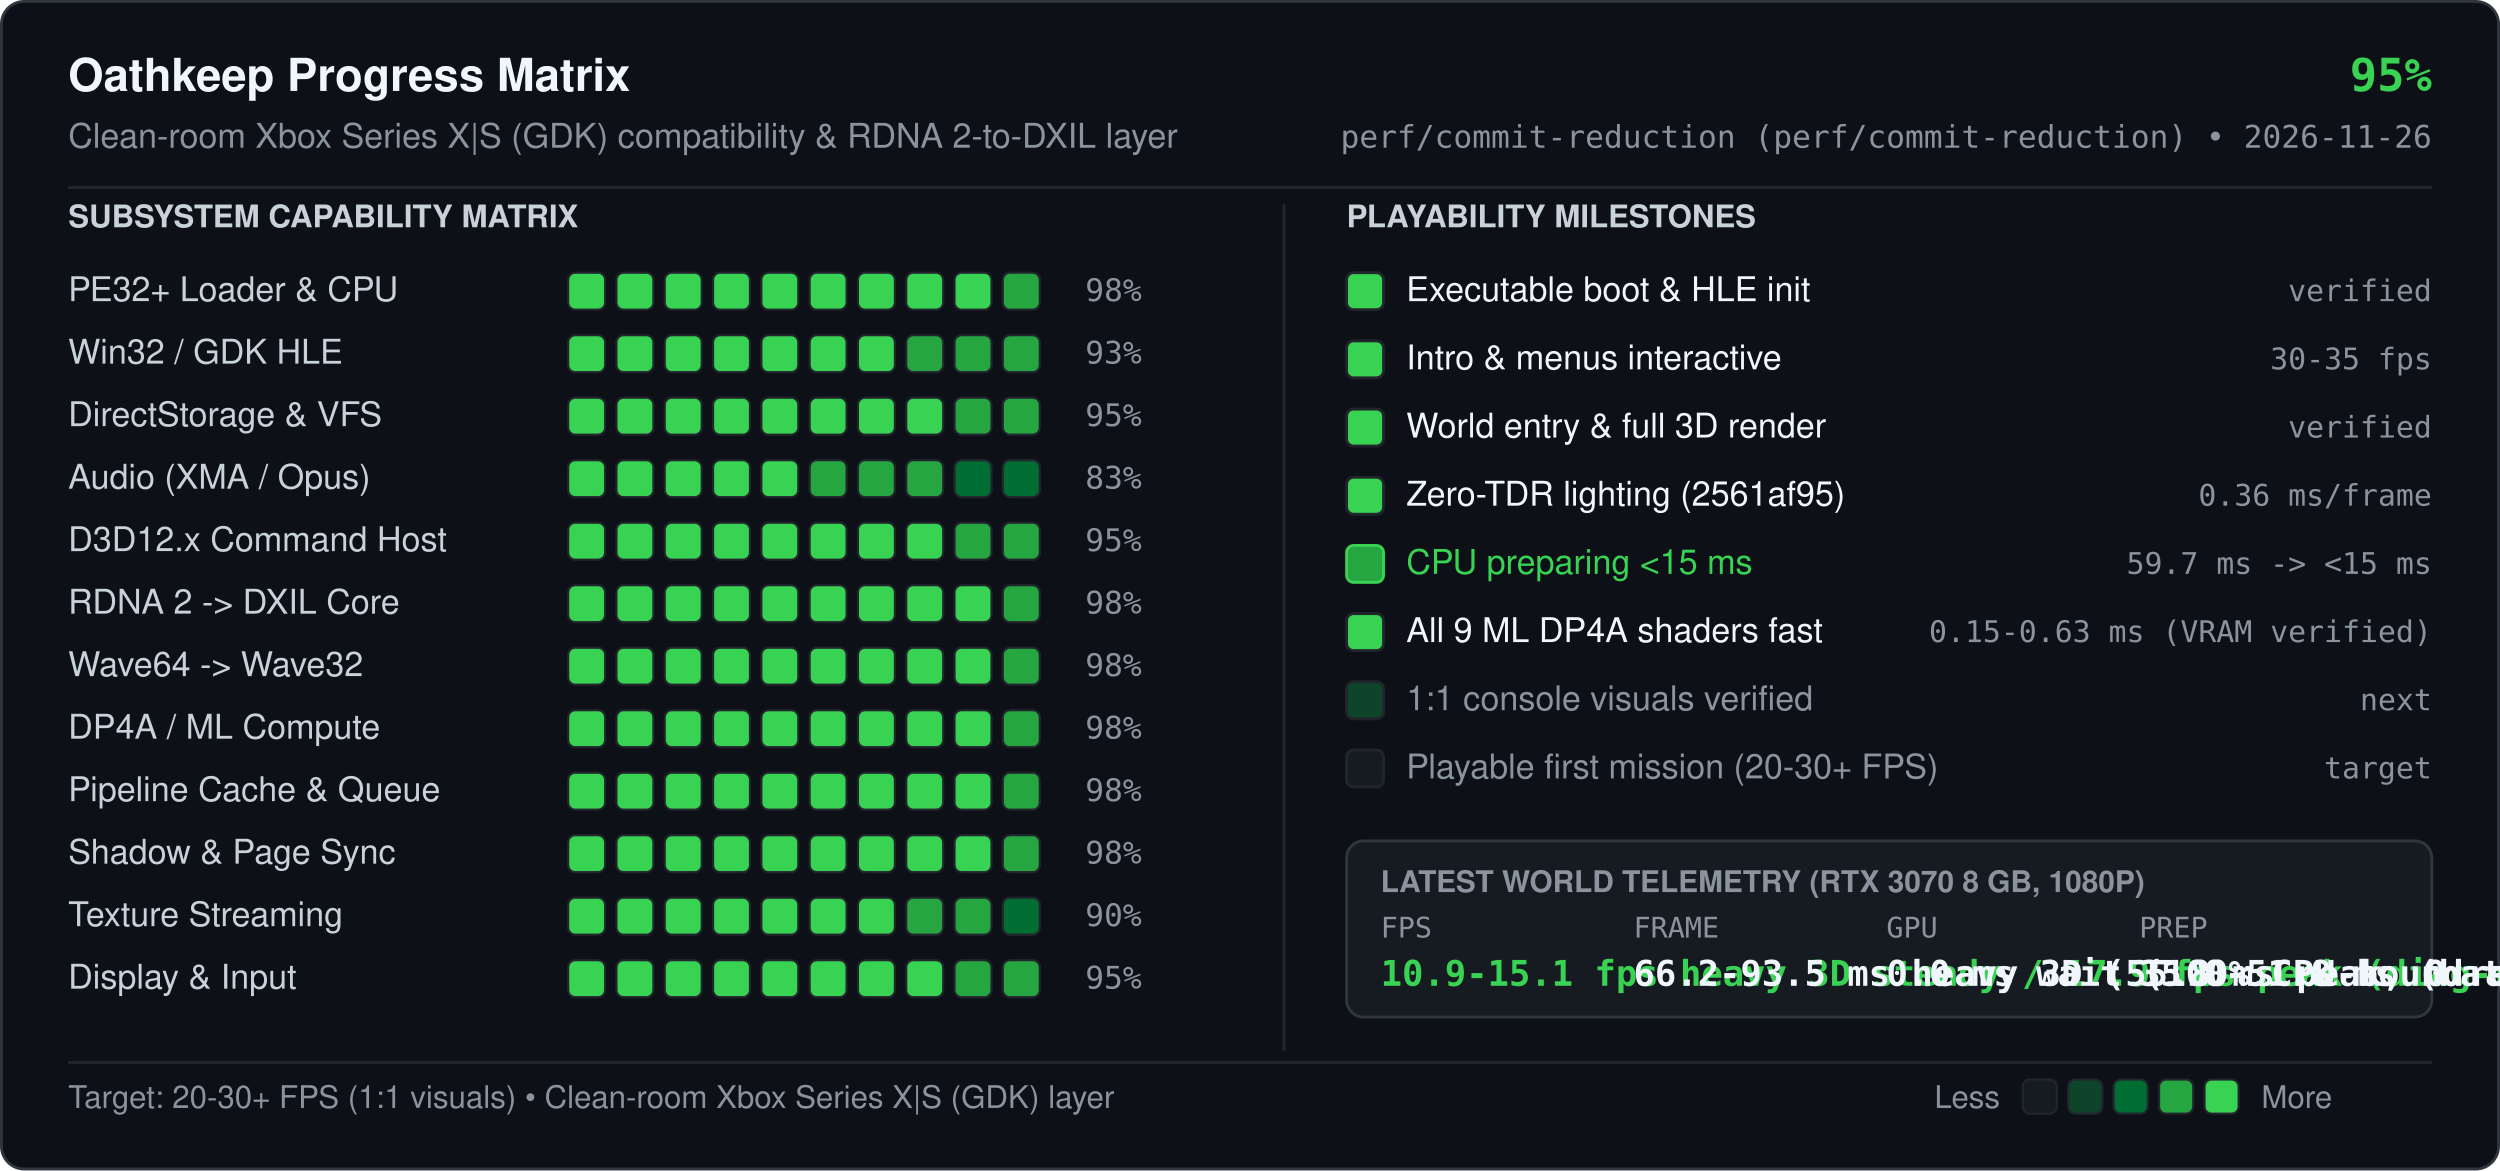
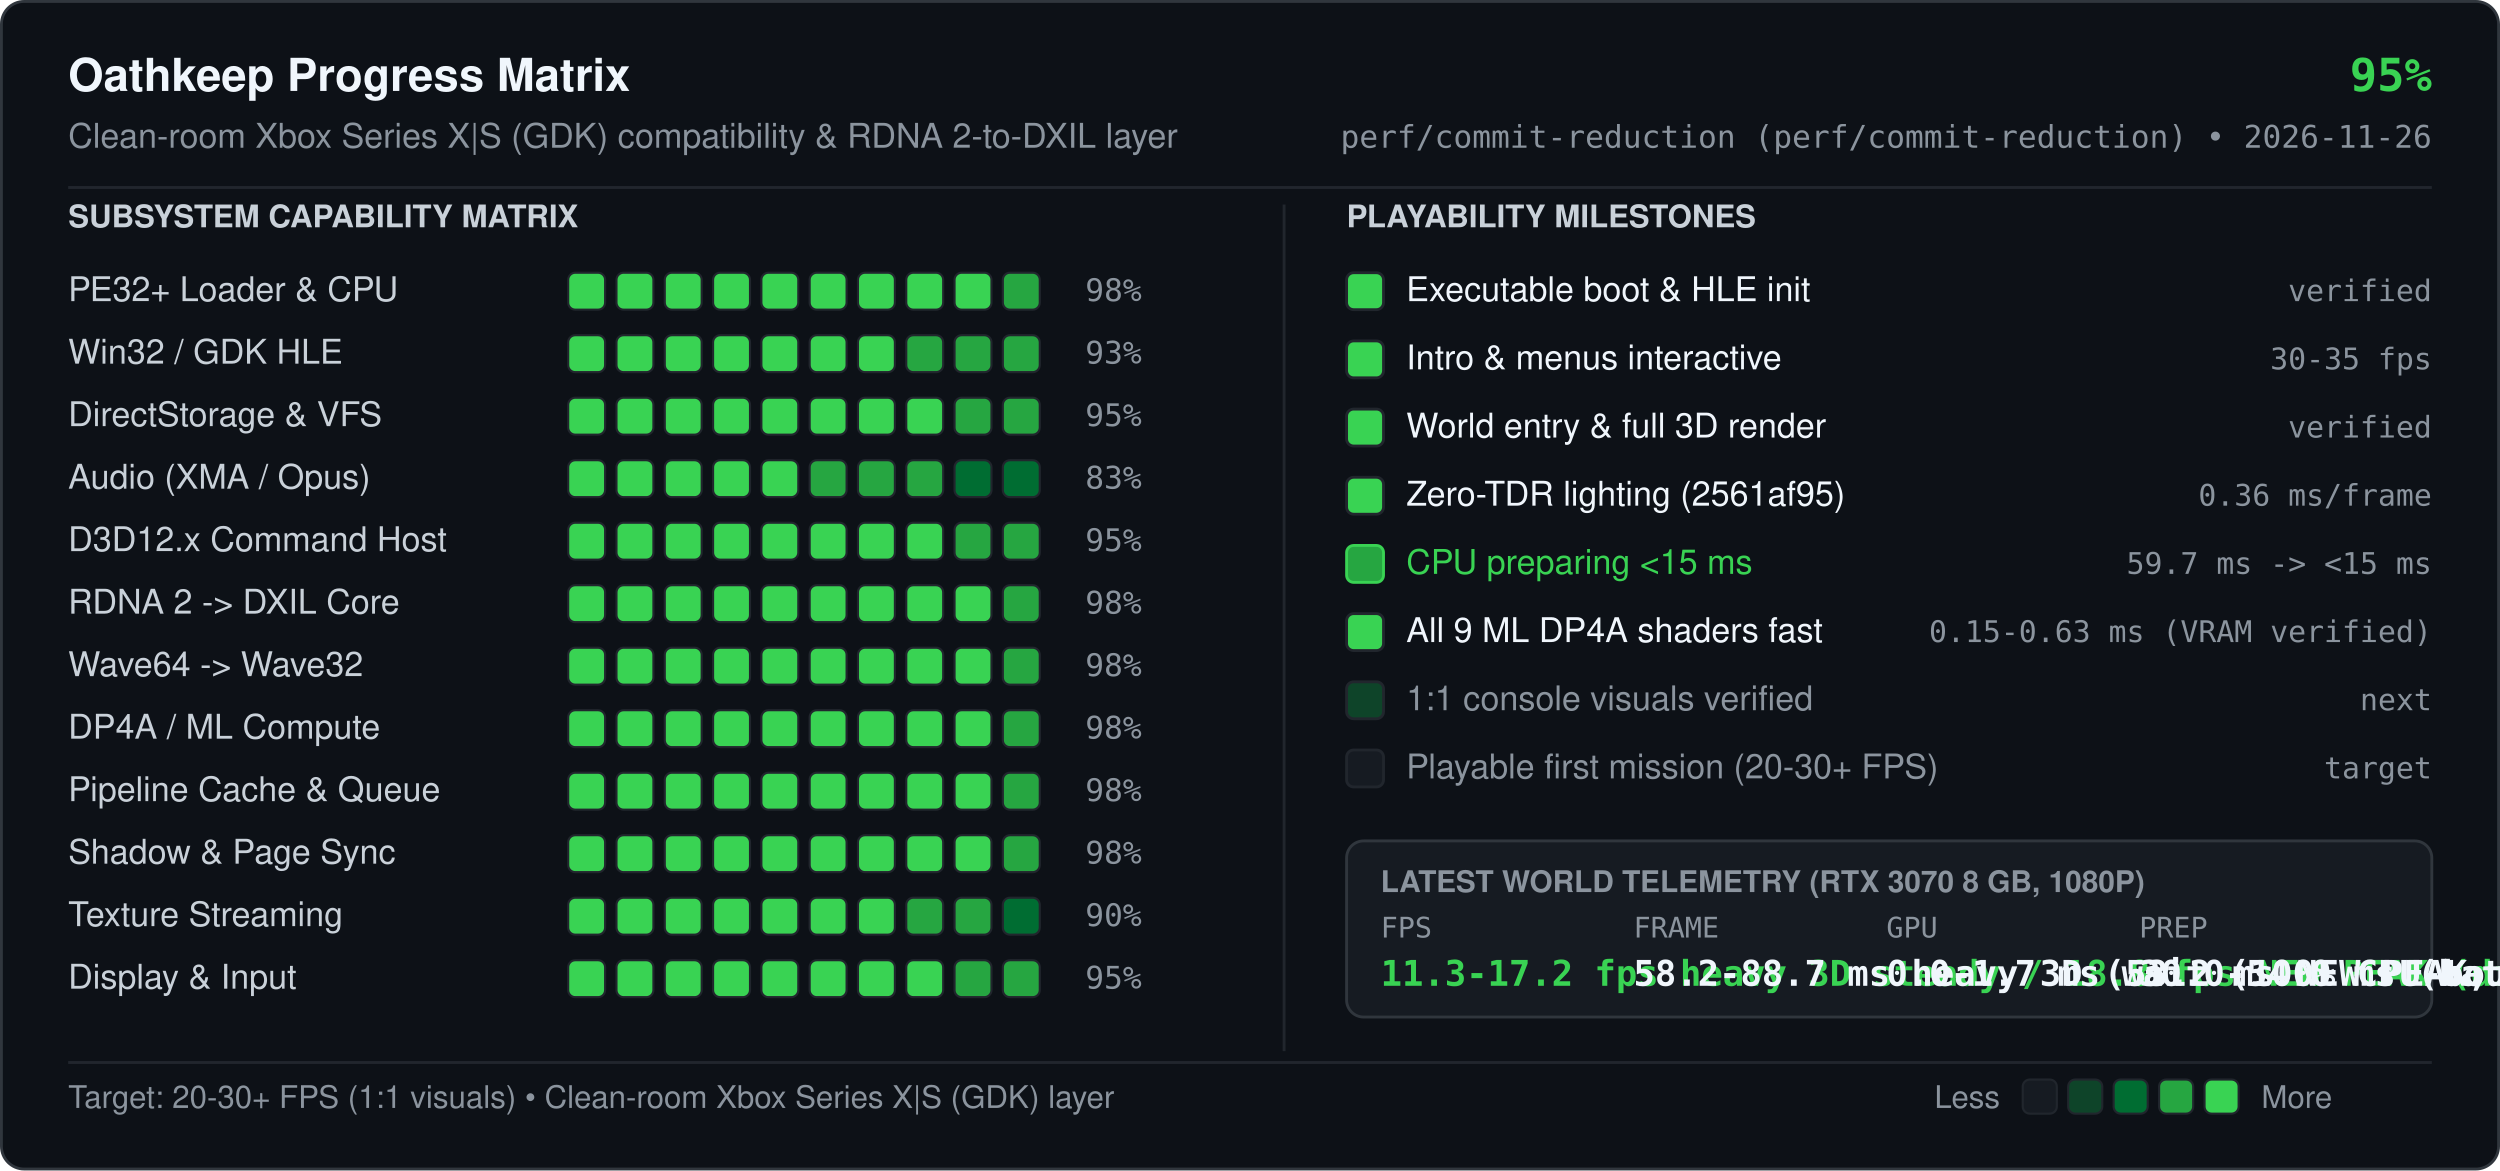
<svg xmlns="http://www.w3.org/2000/svg" width="880" height="412" viewBox="0 0 880 412" role="img" aria-label="Oathkeep Compatibility and Performance Progress">
  <defs>
    <style>text { font-family: -apple-system, BlinkMacSystemFont, 'Segoe UI', Helvetica, Arial, sans-serif; } .mono { font-family: ui-monospace, SFMono-Regular, Menlo, Consolas, monospace; }</style>
  </defs>
  <rect x="0.5" y="0.5" width="879" height="411" rx="8" fill="#0d1117" stroke="#30363d" />
  <text x="24" y="32" fill="#f0f6fc" font-size="16" font-weight="600">Oathkeep Progress Matrix</text>
  <text x="24" y="52" fill="#8b949e" font-size="12">Clean-room Xbox Series X|S (GDK) compatibility &amp; RDNA 2-to-DXIL layer</text>
  <text x="856" y="32" text-anchor="end" fill="#39d353" font-size="16" font-weight="700" class="mono">95%</text>
  <text x="856" y="52" text-anchor="end" fill="#8b949e" font-size="11" class="mono">perf/commit-reduction (perf/commit-reduction) • 2026-11-26</text>
  <line x1="24" y1="66" x2="856" y2="66" stroke="#21262d" />
  <text x="24" y="80" fill="#c9d1d9" font-size="11" font-weight="600">SUBSYSTEM CAPABILITY MATRIX</text>
  <text x="24" y="106" fill="#c9d1d9" font-size="12">PE32+ Loader &amp; CPU</text>
  <rect x="200" y="96" width="13" height="13" rx="2.5" fill="#39d353" stroke="#21262d" stroke-width="0.75" />
  <rect x="217" y="96" width="13" height="13" rx="2.5" fill="#39d353" stroke="#21262d" stroke-width="0.75" />
  <rect x="234" y="96" width="13" height="13" rx="2.5" fill="#39d353" stroke="#21262d" stroke-width="0.75" />
  <rect x="251" y="96" width="13" height="13" rx="2.5" fill="#39d353" stroke="#21262d" stroke-width="0.75" />
  <rect x="268" y="96" width="13" height="13" rx="2.5" fill="#39d353" stroke="#21262d" stroke-width="0.75" />
  <rect x="285" y="96" width="13" height="13" rx="2.5" fill="#39d353" stroke="#21262d" stroke-width="0.75" />
  <rect x="302" y="96" width="13" height="13" rx="2.5" fill="#39d353" stroke="#21262d" stroke-width="0.75" />
  <rect x="319" y="96" width="13" height="13" rx="2.5" fill="#39d353" stroke="#21262d" stroke-width="0.75" />
  <rect x="336" y="96" width="13" height="13" rx="2.5" fill="#39d353" stroke="#21262d" stroke-width="0.75" />
  <rect x="353" y="96" width="13" height="13" rx="2.5" fill="#26a641" stroke="#21262d" stroke-width="0.75" />
  <text x="382" y="106" fill="#8b949e" font-size="11" class="mono"> 98%</text>
  <text x="24" y="128" fill="#c9d1d9" font-size="12">Win32 / GDK HLE</text>
  <rect x="200" y="118" width="13" height="13" rx="2.5" fill="#39d353" stroke="#21262d" stroke-width="0.75" />
  <rect x="217" y="118" width="13" height="13" rx="2.5" fill="#39d353" stroke="#21262d" stroke-width="0.75" />
  <rect x="234" y="118" width="13" height="13" rx="2.5" fill="#39d353" stroke="#21262d" stroke-width="0.75" />
  <rect x="251" y="118" width="13" height="13" rx="2.5" fill="#39d353" stroke="#21262d" stroke-width="0.75" />
  <rect x="268" y="118" width="13" height="13" rx="2.5" fill="#39d353" stroke="#21262d" stroke-width="0.75" />
  <rect x="285" y="118" width="13" height="13" rx="2.5" fill="#39d353" stroke="#21262d" stroke-width="0.75" />
  <rect x="302" y="118" width="13" height="13" rx="2.5" fill="#39d353" stroke="#21262d" stroke-width="0.75" />
  <rect x="319" y="118" width="13" height="13" rx="2.5" fill="#26a641" stroke="#21262d" stroke-width="0.75" />
  <rect x="336" y="118" width="13" height="13" rx="2.5" fill="#26a641" stroke="#21262d" stroke-width="0.75" />
  <rect x="353" y="118" width="13" height="13" rx="2.5" fill="#26a641" stroke="#21262d" stroke-width="0.75" />
  <text x="382" y="128" fill="#8b949e" font-size="11" class="mono"> 93%</text>
  <text x="24" y="150" fill="#c9d1d9" font-size="12">DirectStorage &amp; VFS</text>
  <rect x="200" y="140" width="13" height="13" rx="2.5" fill="#39d353" stroke="#21262d" stroke-width="0.75" />
  <rect x="217" y="140" width="13" height="13" rx="2.5" fill="#39d353" stroke="#21262d" stroke-width="0.75" />
  <rect x="234" y="140" width="13" height="13" rx="2.5" fill="#39d353" stroke="#21262d" stroke-width="0.75" />
  <rect x="251" y="140" width="13" height="13" rx="2.5" fill="#39d353" stroke="#21262d" stroke-width="0.75" />
  <rect x="268" y="140" width="13" height="13" rx="2.5" fill="#39d353" stroke="#21262d" stroke-width="0.75" />
  <rect x="285" y="140" width="13" height="13" rx="2.5" fill="#39d353" stroke="#21262d" stroke-width="0.75" />
  <rect x="302" y="140" width="13" height="13" rx="2.5" fill="#39d353" stroke="#21262d" stroke-width="0.75" />
  <rect x="319" y="140" width="13" height="13" rx="2.5" fill="#39d353" stroke="#21262d" stroke-width="0.75" />
  <rect x="336" y="140" width="13" height="13" rx="2.5" fill="#26a641" stroke="#21262d" stroke-width="0.75" />
  <rect x="353" y="140" width="13" height="13" rx="2.5" fill="#26a641" stroke="#21262d" stroke-width="0.75" />
  <text x="382" y="150" fill="#8b949e" font-size="11" class="mono"> 95%</text>
  <text x="24" y="172" fill="#c9d1d9" font-size="12">Audio (XMA / Opus)</text>
  <rect x="200" y="162" width="13" height="13" rx="2.5" fill="#39d353" stroke="#21262d" stroke-width="0.75" />
  <rect x="217" y="162" width="13" height="13" rx="2.5" fill="#39d353" stroke="#21262d" stroke-width="0.75" />
  <rect x="234" y="162" width="13" height="13" rx="2.5" fill="#39d353" stroke="#21262d" stroke-width="0.75" />
  <rect x="251" y="162" width="13" height="13" rx="2.5" fill="#39d353" stroke="#21262d" stroke-width="0.75" />
  <rect x="268" y="162" width="13" height="13" rx="2.5" fill="#39d353" stroke="#21262d" stroke-width="0.75" />
  <rect x="285" y="162" width="13" height="13" rx="2.5" fill="#26a641" stroke="#21262d" stroke-width="0.75" />
  <rect x="302" y="162" width="13" height="13" rx="2.5" fill="#26a641" stroke="#21262d" stroke-width="0.75" />
  <rect x="319" y="162" width="13" height="13" rx="2.5" fill="#26a641" stroke="#21262d" stroke-width="0.75" />
  <rect x="336" y="162" width="13" height="13" rx="2.5" fill="#006d32" stroke="#21262d" stroke-width="0.75" />
  <rect x="353" y="162" width="13" height="13" rx="2.5" fill="#006d32" stroke="#21262d" stroke-width="0.75" />
  <text x="382" y="172" fill="#8b949e" font-size="11" class="mono"> 83%</text>
  <text x="24" y="194" fill="#c9d1d9" font-size="12">D3D12.x Command Host</text>
  <rect x="200" y="184" width="13" height="13" rx="2.5" fill="#39d353" stroke="#21262d" stroke-width="0.75" />
  <rect x="217" y="184" width="13" height="13" rx="2.5" fill="#39d353" stroke="#21262d" stroke-width="0.75" />
  <rect x="234" y="184" width="13" height="13" rx="2.5" fill="#39d353" stroke="#21262d" stroke-width="0.75" />
  <rect x="251" y="184" width="13" height="13" rx="2.5" fill="#39d353" stroke="#21262d" stroke-width="0.75" />
  <rect x="268" y="184" width="13" height="13" rx="2.5" fill="#39d353" stroke="#21262d" stroke-width="0.75" />
  <rect x="285" y="184" width="13" height="13" rx="2.5" fill="#39d353" stroke="#21262d" stroke-width="0.75" />
  <rect x="302" y="184" width="13" height="13" rx="2.5" fill="#39d353" stroke="#21262d" stroke-width="0.75" />
  <rect x="319" y="184" width="13" height="13" rx="2.5" fill="#39d353" stroke="#21262d" stroke-width="0.75" />
  <rect x="336" y="184" width="13" height="13" rx="2.5" fill="#26a641" stroke="#21262d" stroke-width="0.75" />
  <rect x="353" y="184" width="13" height="13" rx="2.5" fill="#26a641" stroke="#21262d" stroke-width="0.75" />
  <text x="382" y="194" fill="#8b949e" font-size="11" class="mono"> 95%</text>
  <text x="24" y="216" fill="#c9d1d9" font-size="12">RDNA 2 -&gt; DXIL Core</text>
  <rect x="200" y="206" width="13" height="13" rx="2.5" fill="#39d353" stroke="#21262d" stroke-width="0.75" />
  <rect x="217" y="206" width="13" height="13" rx="2.5" fill="#39d353" stroke="#21262d" stroke-width="0.75" />
  <rect x="234" y="206" width="13" height="13" rx="2.5" fill="#39d353" stroke="#21262d" stroke-width="0.75" />
  <rect x="251" y="206" width="13" height="13" rx="2.5" fill="#39d353" stroke="#21262d" stroke-width="0.75" />
  <rect x="268" y="206" width="13" height="13" rx="2.5" fill="#39d353" stroke="#21262d" stroke-width="0.75" />
  <rect x="285" y="206" width="13" height="13" rx="2.5" fill="#39d353" stroke="#21262d" stroke-width="0.75" />
  <rect x="302" y="206" width="13" height="13" rx="2.5" fill="#39d353" stroke="#21262d" stroke-width="0.75" />
  <rect x="319" y="206" width="13" height="13" rx="2.5" fill="#39d353" stroke="#21262d" stroke-width="0.75" />
  <rect x="336" y="206" width="13" height="13" rx="2.5" fill="#39d353" stroke="#21262d" stroke-width="0.75" />
  <rect x="353" y="206" width="13" height="13" rx="2.5" fill="#26a641" stroke="#21262d" stroke-width="0.75" />
  <text x="382" y="216" fill="#8b949e" font-size="11" class="mono"> 98%</text>
  <text x="24" y="238" fill="#c9d1d9" font-size="12">Wave64 -&gt; Wave32</text>
  <rect x="200" y="228" width="13" height="13" rx="2.5" fill="#39d353" stroke="#21262d" stroke-width="0.75" />
  <rect x="217" y="228" width="13" height="13" rx="2.5" fill="#39d353" stroke="#21262d" stroke-width="0.75" />
  <rect x="234" y="228" width="13" height="13" rx="2.5" fill="#39d353" stroke="#21262d" stroke-width="0.75" />
  <rect x="251" y="228" width="13" height="13" rx="2.5" fill="#39d353" stroke="#21262d" stroke-width="0.75" />
  <rect x="268" y="228" width="13" height="13" rx="2.5" fill="#39d353" stroke="#21262d" stroke-width="0.75" />
  <rect x="285" y="228" width="13" height="13" rx="2.5" fill="#39d353" stroke="#21262d" stroke-width="0.75" />
  <rect x="302" y="228" width="13" height="13" rx="2.5" fill="#39d353" stroke="#21262d" stroke-width="0.75" />
  <rect x="319" y="228" width="13" height="13" rx="2.5" fill="#39d353" stroke="#21262d" stroke-width="0.75" />
  <rect x="336" y="228" width="13" height="13" rx="2.5" fill="#39d353" stroke="#21262d" stroke-width="0.75" />
  <rect x="353" y="228" width="13" height="13" rx="2.5" fill="#26a641" stroke="#21262d" stroke-width="0.75" />
  <text x="382" y="238" fill="#8b949e" font-size="11" class="mono"> 98%</text>
  <text x="24" y="260" fill="#c9d1d9" font-size="12">DP4A / ML Compute</text>
  <rect x="200" y="250" width="13" height="13" rx="2.5" fill="#39d353" stroke="#21262d" stroke-width="0.75" />
  <rect x="217" y="250" width="13" height="13" rx="2.5" fill="#39d353" stroke="#21262d" stroke-width="0.75" />
  <rect x="234" y="250" width="13" height="13" rx="2.5" fill="#39d353" stroke="#21262d" stroke-width="0.75" />
  <rect x="251" y="250" width="13" height="13" rx="2.5" fill="#39d353" stroke="#21262d" stroke-width="0.75" />
  <rect x="268" y="250" width="13" height="13" rx="2.5" fill="#39d353" stroke="#21262d" stroke-width="0.75" />
  <rect x="285" y="250" width="13" height="13" rx="2.5" fill="#39d353" stroke="#21262d" stroke-width="0.75" />
  <rect x="302" y="250" width="13" height="13" rx="2.5" fill="#39d353" stroke="#21262d" stroke-width="0.75" />
  <rect x="319" y="250" width="13" height="13" rx="2.5" fill="#39d353" stroke="#21262d" stroke-width="0.75" />
  <rect x="336" y="250" width="13" height="13" rx="2.5" fill="#39d353" stroke="#21262d" stroke-width="0.75" />
  <rect x="353" y="250" width="13" height="13" rx="2.5" fill="#26a641" stroke="#21262d" stroke-width="0.75" />
  <text x="382" y="260" fill="#8b949e" font-size="11" class="mono"> 98%</text>
  <text x="24" y="282" fill="#c9d1d9" font-size="12">Pipeline Cache &amp; Queue</text>
  <rect x="200" y="272" width="13" height="13" rx="2.5" fill="#39d353" stroke="#21262d" stroke-width="0.75" />
  <rect x="217" y="272" width="13" height="13" rx="2.5" fill="#39d353" stroke="#21262d" stroke-width="0.75" />
  <rect x="234" y="272" width="13" height="13" rx="2.5" fill="#39d353" stroke="#21262d" stroke-width="0.75" />
  <rect x="251" y="272" width="13" height="13" rx="2.5" fill="#39d353" stroke="#21262d" stroke-width="0.75" />
  <rect x="268" y="272" width="13" height="13" rx="2.5" fill="#39d353" stroke="#21262d" stroke-width="0.75" />
  <rect x="285" y="272" width="13" height="13" rx="2.5" fill="#39d353" stroke="#21262d" stroke-width="0.75" />
  <rect x="302" y="272" width="13" height="13" rx="2.5" fill="#39d353" stroke="#21262d" stroke-width="0.75" />
  <rect x="319" y="272" width="13" height="13" rx="2.5" fill="#39d353" stroke="#21262d" stroke-width="0.75" />
  <rect x="336" y="272" width="13" height="13" rx="2.5" fill="#39d353" stroke="#21262d" stroke-width="0.75" />
  <rect x="353" y="272" width="13" height="13" rx="2.5" fill="#26a641" stroke="#21262d" stroke-width="0.75" />
  <text x="382" y="282" fill="#8b949e" font-size="11" class="mono"> 98%</text>
  <text x="24" y="304" fill="#c9d1d9" font-size="12">Shadow &amp; Page Sync</text>
  <rect x="200" y="294" width="13" height="13" rx="2.5" fill="#39d353" stroke="#21262d" stroke-width="0.75" />
  <rect x="217" y="294" width="13" height="13" rx="2.5" fill="#39d353" stroke="#21262d" stroke-width="0.75" />
  <rect x="234" y="294" width="13" height="13" rx="2.5" fill="#39d353" stroke="#21262d" stroke-width="0.75" />
  <rect x="251" y="294" width="13" height="13" rx="2.5" fill="#39d353" stroke="#21262d" stroke-width="0.75" />
  <rect x="268" y="294" width="13" height="13" rx="2.5" fill="#39d353" stroke="#21262d" stroke-width="0.75" />
  <rect x="285" y="294" width="13" height="13" rx="2.5" fill="#39d353" stroke="#21262d" stroke-width="0.75" />
  <rect x="302" y="294" width="13" height="13" rx="2.5" fill="#39d353" stroke="#21262d" stroke-width="0.75" />
  <rect x="319" y="294" width="13" height="13" rx="2.5" fill="#39d353" stroke="#21262d" stroke-width="0.75" />
  <rect x="336" y="294" width="13" height="13" rx="2.5" fill="#39d353" stroke="#21262d" stroke-width="0.75" />
  <rect x="353" y="294" width="13" height="13" rx="2.5" fill="#26a641" stroke="#21262d" stroke-width="0.75" />
  <text x="382" y="304" fill="#8b949e" font-size="11" class="mono"> 98%</text>
  <text x="24" y="326" fill="#c9d1d9" font-size="12">Texture Streaming</text>
  <rect x="200" y="316" width="13" height="13" rx="2.5" fill="#39d353" stroke="#21262d" stroke-width="0.75" />
  <rect x="217" y="316" width="13" height="13" rx="2.5" fill="#39d353" stroke="#21262d" stroke-width="0.75" />
  <rect x="234" y="316" width="13" height="13" rx="2.5" fill="#39d353" stroke="#21262d" stroke-width="0.75" />
  <rect x="251" y="316" width="13" height="13" rx="2.5" fill="#39d353" stroke="#21262d" stroke-width="0.75" />
  <rect x="268" y="316" width="13" height="13" rx="2.5" fill="#39d353" stroke="#21262d" stroke-width="0.75" />
  <rect x="285" y="316" width="13" height="13" rx="2.5" fill="#39d353" stroke="#21262d" stroke-width="0.75" />
  <rect x="302" y="316" width="13" height="13" rx="2.5" fill="#39d353" stroke="#21262d" stroke-width="0.75" />
  <rect x="319" y="316" width="13" height="13" rx="2.5" fill="#26a641" stroke="#21262d" stroke-width="0.75" />
  <rect x="336" y="316" width="13" height="13" rx="2.5" fill="#26a641" stroke="#21262d" stroke-width="0.75" />
  <rect x="353" y="316" width="13" height="13" rx="2.5" fill="#006d32" stroke="#21262d" stroke-width="0.75" />
  <text x="382" y="326" fill="#8b949e" font-size="11" class="mono"> 90%</text>
  <text x="24" y="348" fill="#c9d1d9" font-size="12">Display &amp; Input</text>
  <rect x="200" y="338" width="13" height="13" rx="2.5" fill="#39d353" stroke="#21262d" stroke-width="0.75" />
  <rect x="217" y="338" width="13" height="13" rx="2.5" fill="#39d353" stroke="#21262d" stroke-width="0.75" />
  <rect x="234" y="338" width="13" height="13" rx="2.5" fill="#39d353" stroke="#21262d" stroke-width="0.75" />
  <rect x="251" y="338" width="13" height="13" rx="2.5" fill="#39d353" stroke="#21262d" stroke-width="0.75" />
  <rect x="268" y="338" width="13" height="13" rx="2.5" fill="#39d353" stroke="#21262d" stroke-width="0.75" />
  <rect x="285" y="338" width="13" height="13" rx="2.5" fill="#39d353" stroke="#21262d" stroke-width="0.75" />
  <rect x="302" y="338" width="13" height="13" rx="2.5" fill="#39d353" stroke="#21262d" stroke-width="0.75" />
  <rect x="319" y="338" width="13" height="13" rx="2.5" fill="#39d353" stroke="#21262d" stroke-width="0.75" />
  <rect x="336" y="338" width="13" height="13" rx="2.5" fill="#26a641" stroke="#21262d" stroke-width="0.75" />
  <rect x="353" y="338" width="13" height="13" rx="2.5" fill="#26a641" stroke="#21262d" stroke-width="0.75" />
  <text x="382" y="348" fill="#8b949e" font-size="11" class="mono"> 95%</text>
  <line x1="452" y1="72" x2="452" y2="370" stroke="#21262d" />
  <text x="474" y="80" fill="#c9d1d9" font-size="11" font-weight="600">PLAYABILITY MILESTONES</text>
  <rect x="474" y="96" width="13" height="13" rx="2.5" fill="#39d353" stroke="#21262d" stroke-width="1" />
  <text x="495" y="106" fill="#f0f6fc" font-size="12" font-weight="500">Executable boot &amp; HLE init</text>
  <text x="856" y="106" text-anchor="end" fill="#8b949e" font-size="10.5" class="mono">verified</text>
  <rect x="474" y="120" width="13" height="13" rx="2.5" fill="#39d353" stroke="#21262d" stroke-width="1" />
  <text x="495" y="130" fill="#f0f6fc" font-size="12" font-weight="500">Intro &amp; menus interactive</text>
  <text x="856" y="130" text-anchor="end" fill="#8b949e" font-size="10.5" class="mono">30-35 fps</text>
  <rect x="474" y="144" width="13" height="13" rx="2.5" fill="#39d353" stroke="#21262d" stroke-width="1" />
  <text x="495" y="154" fill="#f0f6fc" font-size="12" font-weight="500">World entry &amp; full 3D render</text>
  <text x="856" y="154" text-anchor="end" fill="#8b949e" font-size="10.5" class="mono">verified</text>
  <rect x="474" y="168" width="13" height="13" rx="2.5" fill="#39d353" stroke="#21262d" stroke-width="1" />
  <text x="495" y="178" fill="#f0f6fc" font-size="12" font-weight="500">Zero-TDR lighting (2561af95)</text>
  <text x="856" y="178" text-anchor="end" fill="#8b949e" font-size="10.5" class="mono">0.36 ms/frame</text>
  <rect x="474" y="192" width="13" height="13" rx="2.5" fill="#26a641" stroke="#39d353" stroke-width="1" />
  <text x="495" y="202" fill="#39d353" font-size="12" font-weight="500">CPU preparing &lt;15 ms</text>
  <text x="856" y="202" text-anchor="end" fill="#8b949e" font-size="10.5" class="mono">59.7 ms -&gt; &lt;15 ms</text>
  <rect x="474" y="216" width="13" height="13" rx="2.5" fill="#39d353" stroke="#21262d" stroke-width="1" />
  <text x="495" y="226" fill="#f0f6fc" font-size="12" font-weight="500">All 9 ML DP4A shaders fast</text>
  <text x="856" y="226" text-anchor="end" fill="#8b949e" font-size="10.5" class="mono">0.15-0.63 ms (VRAM verified)</text>
  <rect x="474" y="240" width="13" height="13" rx="2.5" fill="#0e4429" stroke="#21262d" stroke-width="1" />
  <text x="495" y="250" fill="#8b949e" font-size="12" font-weight="500">1:1 console visuals verified</text>
  <text x="856" y="250" text-anchor="end" fill="#8b949e" font-size="10.5" class="mono">next</text>
  <rect x="474" y="264" width="13" height="13" rx="2.5" fill="#161b22" stroke="#21262d" stroke-width="1" />
  <text x="495" y="274" fill="#8b949e" font-size="12" font-weight="500">Playable first mission (20-30+ FPS)</text>
  <text x="856" y="274" text-anchor="end" fill="#8b949e" font-size="10.5" class="mono">target</text>
  <rect x="474" y="296" width="382" height="62" rx="6" fill="#161b22" stroke="#30363d" />
  <text x="486" y="314" fill="#8b949e" font-size="10.5" font-weight="600">LATEST WORLD TELEMETRY (RTX 3070 8 GB, 1080P)</text>
  <text x="486" y="330" fill="#8b949e" font-size="10" class="mono">FPS</text>
-   <text x="486" y="347" fill="#39d353" font-size="12.5" font-weight="600" class="mono">10.9-15.1 fps heavy 3D steady / 17.9 fps peak (diag-run92: Fix AA1-AA4 clean 130s at default 512 KiB; drw=5788 batch_flush -39%, stale -57%, make_at -45%, stage_cache 62% 1-shot bypass)</text>
+   <text x="486" y="347" fill="#39d353" font-size="12.5" font-weight="600" class="mono">11.3-17.2 fps heavy 3D steady / 18.8 fps NEW PEAK (diag-run93: Fix AB1-AB4 clean 135.6s at default 512 KiB; pre_prep sweep 0.43-1.72 ms, make_at cbv -50% to 4.0-7.9 ms, 0 hangs/TDRs/refusals)</text>
  <text x="575" y="330" fill="#8b949e" font-size="10" class="mono">FRAME</text>
-   <text x="575" y="347" fill="#f0f6fc" font-size="12.5" font-weight="600" class="mono">66.2-93.5 ms heavy 3D (55.8 ms peak, 0 refused dynamic slots, 0 crashes/TDRs, 0.0 ms GPU wait)</text>
+   <text x="575" y="347" fill="#f0f6fc" font-size="12.5" font-weight="600" class="mono">58.2-88.7 ms heavy 3D (53.2 ms NEW PEAK, 0 refused dynamic slots, 0 crashes/TDRs, 0.0-1.7 ms GPU wait)</text>
  <text x="664" y="330" fill="#8b949e" font-size="10" class="mono">GPU</text>
-   <text x="664" y="347" fill="#f0f6fc" font-size="12.5" font-weight="600" class="mono">0.0 ms wait (100% CPU-bound across 5 recording threads + submit preparing)</text>
+   <text x="664" y="347" fill="#f0f6fc" font-size="12.5" font-weight="600" class="mono">0.0-1.7 ms wait (100% CPU-bound across 5 recording threads + submit preparing)</text>
  <text x="753" y="330" fill="#8b949e" font-size="10" class="mono">PREP</text>
-   <text x="753" y="347" fill="#f0f6fc" font-size="12.5" font-weight="600" class="mono">35.0-51.8 ms (batch_flush 18.2-27.6 ms, stale 4.8-6.0 ms, pre_prep sweep 1.7-5.2 ms exposed)</text>
+   <text x="753" y="347" fill="#f0f6fc" font-size="12.5" font-weight="600" class="mono">30.0-54.0 ms (batch_flush 14.5-27.1 ms, guards 10.9-26.4 ms, stale 4.2-7.6 ms, sweep 0.43-1.72 ms)</text>
  <line x1="24" y1="374" x2="856" y2="374" stroke="#21262d" />
  <text x="24" y="390" fill="#8b949e" font-size="11">Target: 20-30+ FPS (1:1 visuals) • Clean-room Xbox Series X|S (GDK) layer</text>
  <text x="704" y="390" text-anchor="end" fill="#8b949e" font-size="11">Less</text>
  <rect x="712" y="380" width="12" height="12" rx="2.5" fill="#161b22" stroke="#21262d" stroke-width="0.75" />
  <rect x="728" y="380" width="12" height="12" rx="2.5" fill="#0e4429" stroke="#21262d" stroke-width="0.75" />
  <rect x="744" y="380" width="12" height="12" rx="2.5" fill="#006d32" stroke="#21262d" stroke-width="0.75" />
  <rect x="760" y="380" width="12" height="12" rx="2.5" fill="#26a641" stroke="#21262d" stroke-width="0.75" />
  <rect x="776" y="380" width="12" height="12" rx="2.5" fill="#39d353" stroke="#21262d" stroke-width="0.75" />
  <text x="796" y="390" fill="#8b949e" font-size="11">More</text>
</svg>
